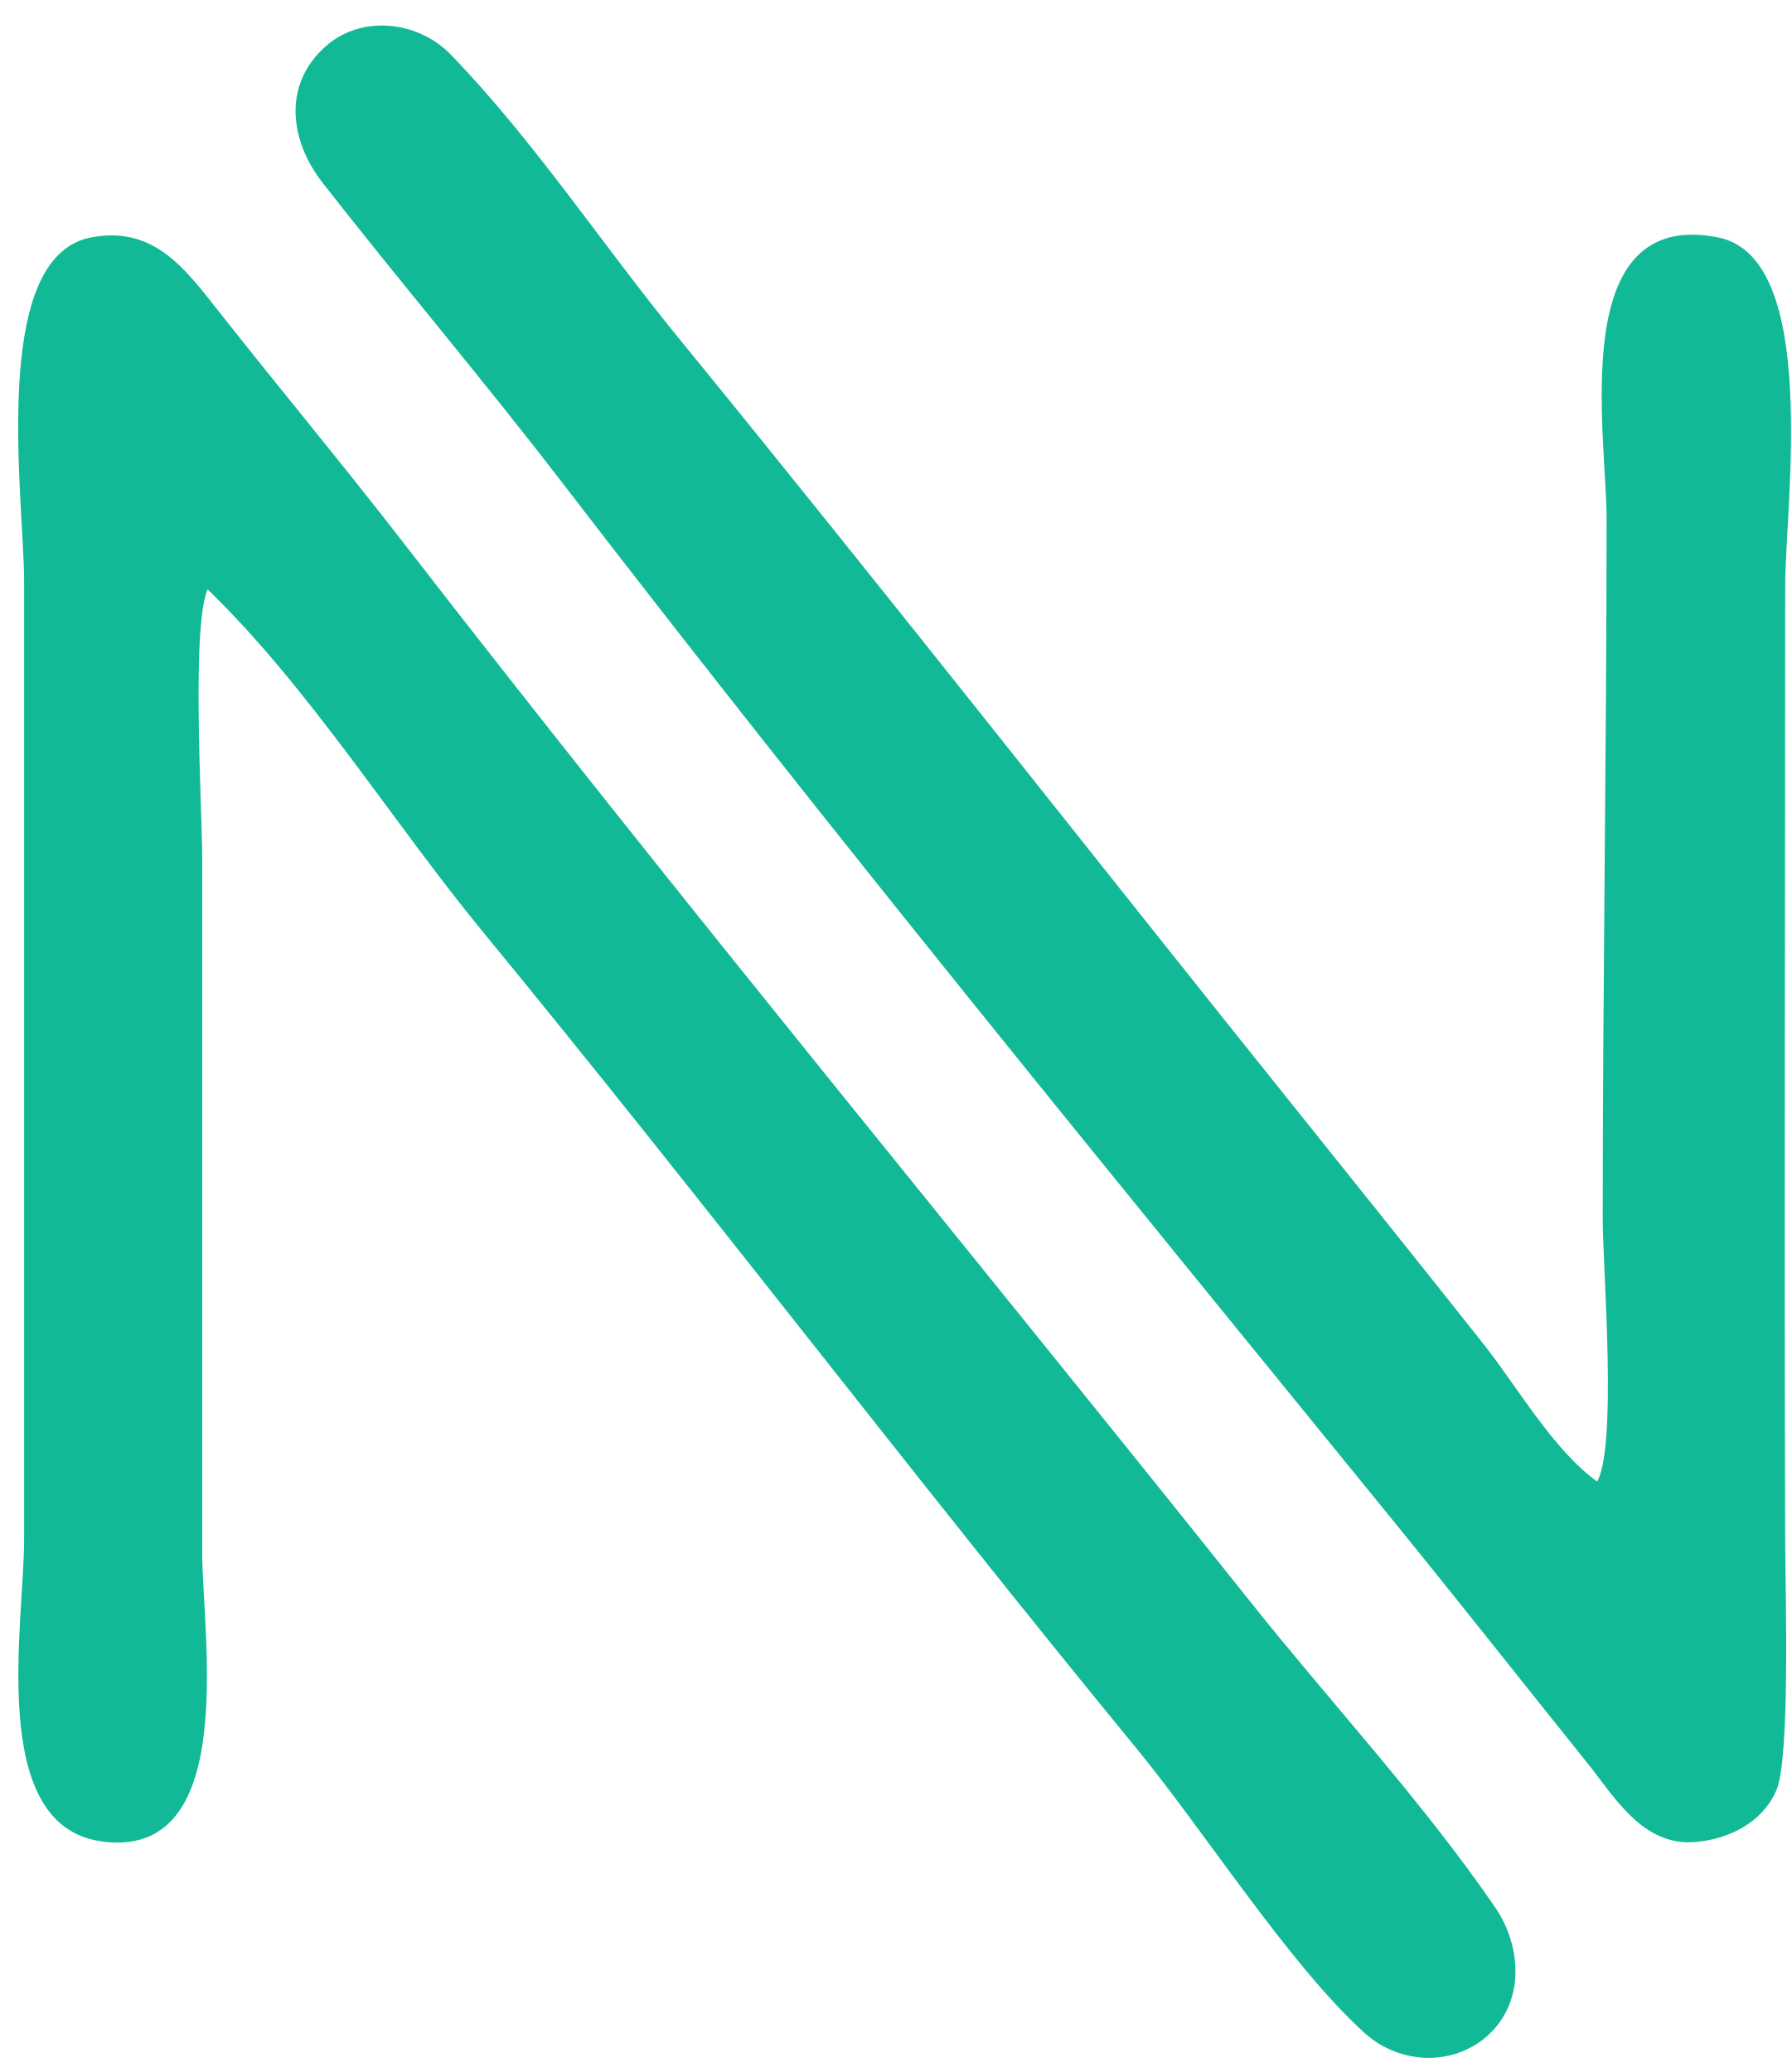
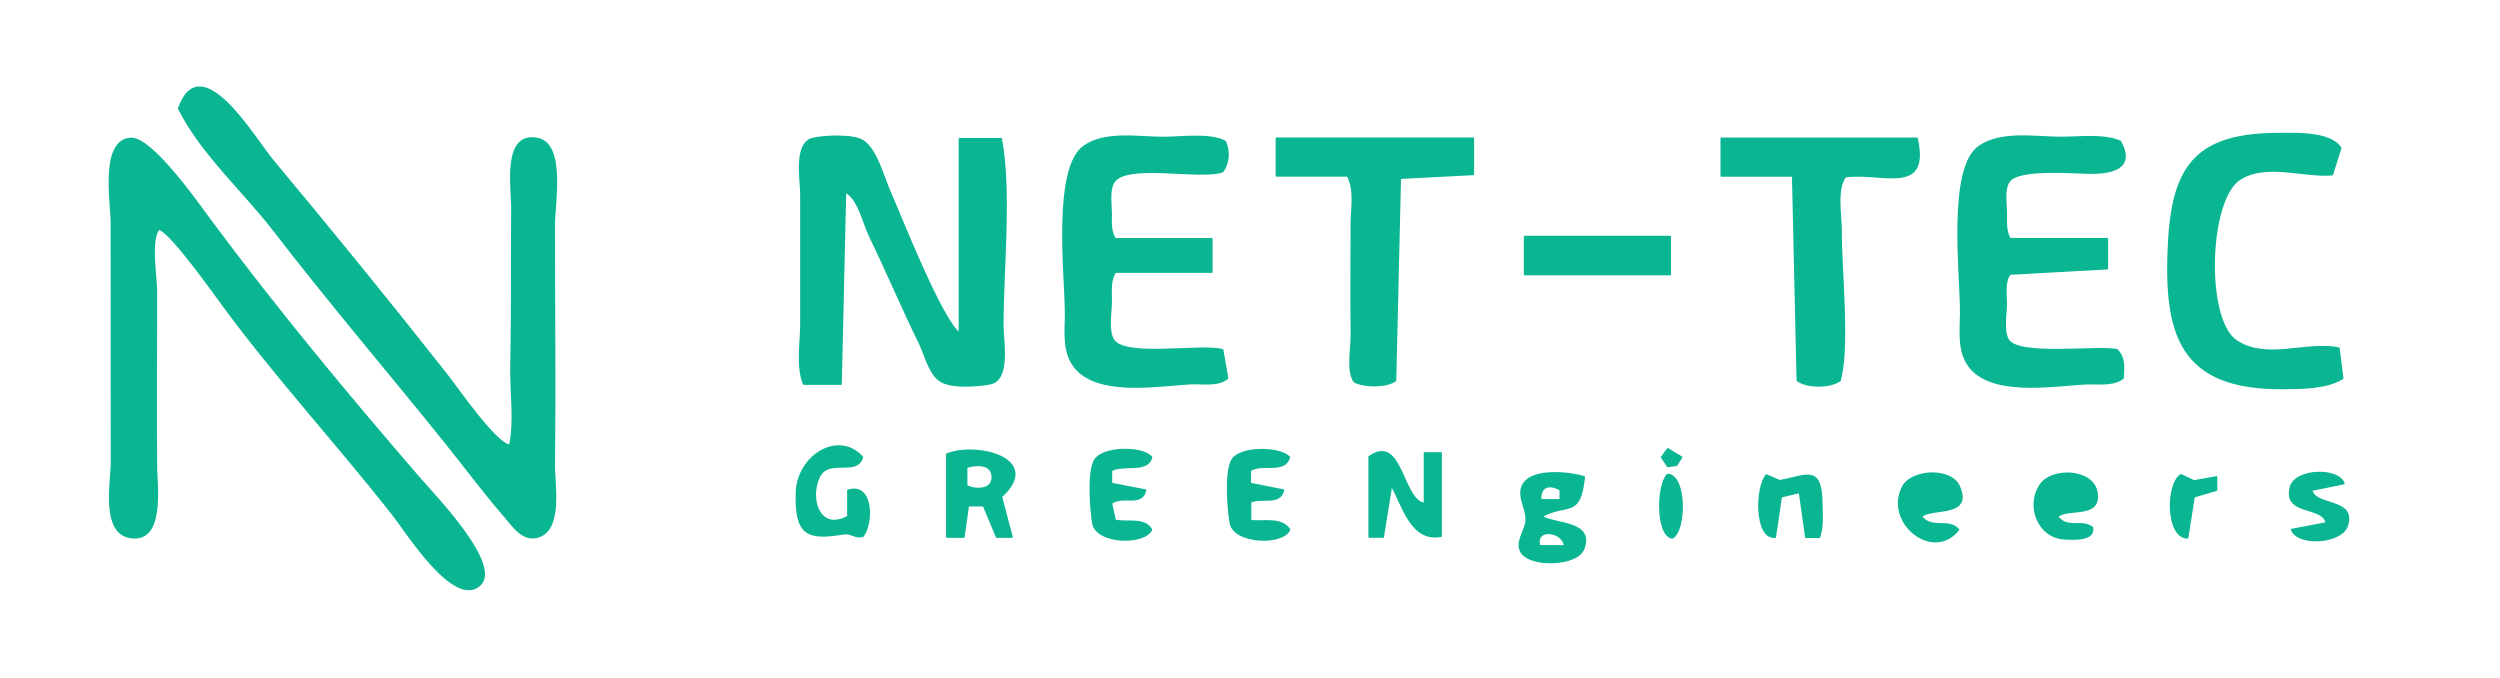
- <svg xmlns="http://www.w3.org/2000/svg" viewBox="0 0 134 155" width="134" height="155">
-   <path d="M119.5 111.01C121.16 108.63 120.01 94.82 120.01 91.17C120.01 73.75 120.3 56.28 120.3 38.83C120.3 32.42 117.29 15.62 128.52 17.89C136.01 19.41 133.41 37.86 133.41 43.83C133.41 67.72 133.33 91.61 133.41 115.5C133.42 118.89 133.8 131.52 132.75 133.9C131.72 136.26 129.27 137.45 126.83 137.67C122.93 138.01 120.87 134.34 118.78 131.74C114.07 125.88 109.43 119.98 104.69 114.15C83.6 88.22 62.37 62.34 42 35.83C36.22 28.31 30.07 21.07 24.23 13.6C21.83 10.52 21.25 6.41 24.42 3.58C27.09 1.19 31.26 1.71 33.65 4.19C39.83 10.59 44.95 18.36 50.57 25.25C66.52 44.78 82.08 64.67 97.85 84.31C102.19 89.73 106.55 95.17 110.87 100.62C113.46 103.89 116.11 108.61 119.5 111.01ZM15.5 43.88C14.13 46.24 15 60.52 15 64.17C15 81.5 15 98.83 15 116.17C15 122.14 17.83 139.18 7.51 137.61C-0.81 136.35 1.93 121.34 1.93 115.17C1.93 91.28 1.93 67.39 1.93 43.5C1.93 37.53 -0.7 19.35 6.81 17.89C11.39 17 13.69 20.1 16.2 23.29C20.86 29.2 25.66 34.96 30.26 40.91C50.92 67.6 72.48 93.62 93.51 120C99.51 127.53 106.3 134.82 111.74 142.76C113.61 145.48 113.95 149.45 111.44 151.95C108.89 154.5 104.78 154.36 102.17 152C96.56 146.93 90.18 136.89 85.12 130.73C68.55 110.55 52.76 89.76 36.21 69.62C29.35 61.27 23.26 51.38 15.5 43.88Z" fill="#11b996" fill-rule="evenodd" stroke="#11b996" stroke-width="0.25" stroke-linejoin="round" />
+ <svg xmlns="http://www.w3.org/2000/svg" viewBox="0 0 380 103" width="380" height="103">
+   <path d="M77.5 67.69C78.29 63.96 77.6 59.66 77.68 55.83C77.85 47.72 77.75 39.61 77.82 31.5C77.84 28.58 76.37 19.91 81.78 21.09C85.91 21.99 84.23 31.14 84.23 34.17C84.23 46.27 84.39 58.39 84.23 70.5C84.19 73.52 85.6 80.86 81.49 81.67C79.37 82.08 78.04 80.02 76.85 78.65C73.65 74.96 70.71 71 67.65 67.19C59.05 56.48 50.08 46 41.71 35.12C37.03 29.04 30.63 23.38 27.17 16.5C30.5 7.02 38.7 21.09 41.45 24.38C50.4 35.1 59.26 45.98 67.89 56.94C69.53 59.01 75.38 67.55 77.5 67.69ZM355.79 22.5C355.36 23.85 354.93 25.19 354.5 26.54C350.18 26.94 344.45 24.65 340.42 27.25C335.6 30.38 335.07 48.71 339.97 51.86C344.59 54.84 350.55 51.93 355.5 52.91C355.69 54.44 355.89 55.97 356.08 57.5C353.76 59.01 349.86 59.02 347.17 59.04C331.34 59.2 328.85 50.91 329.67 36.5C330.34 24.82 334.28 20.4 346.17 20.32C348.88 20.31 354.2 20.04 355.79 22.5ZM24.17 34.81C22.77 36.26 23.75 42.08 23.76 44.17C23.78 53.17 23.67 62.17 23.77 71.17C23.81 73.99 24.97 82.47 19.84 81.69C15.37 81 16.96 73.26 16.96 70.17C16.94 58.06 16.94 45.94 16.94 33.83C16.94 30.86 15.25 21.4 19.83 21.05C23.05 20.81 30.1 30.97 32.14 33.71C42.04 47.05 52.94 60.17 63.79 72.72C66.16 75.46 76.43 86.04 72.84 89.01C68.91 92.25 61.92 81.02 59.68 78.16C51.4 67.63 42.24 57.66 34.27 46.91C32.63 44.7 26.11 35.42 24.17 34.81ZM145.84 50.69C145.84 40.83 145.84 30.96 145.84 21.09C147.95 21.09 150.06 21.09 152.17 21.09C153.69 29.03 152.41 41.11 152.42 49.5C152.42 51.82 153.57 57.74 150.49 58.32C148.56 58.68 144.39 59.03 142.75 57.77C141.19 56.57 140.58 53.82 139.74 52.1C137.13 46.78 134.82 41.29 132.22 35.93C131.25 33.94 130.5 30.17 128.5 29.17C128.28 38.9 128.06 48.64 127.83 58.37C125.94 58.37 124.06 58.37 122.17 58.37C121.08 55.76 121.75 51.99 121.75 49.17C121.75 42.61 121.76 36.06 121.75 29.5C121.75 27.4 120.68 21.76 123.53 21.07C125.23 20.66 129.6 20.46 131.11 21.37C133.21 22.66 134.25 26.84 135.19 28.98C137.09 33.31 142.96 48.31 145.84 50.69ZM186.21 21.5C186.91 22.88 186.78 24.84 185.83 26.07C182.5 27.33 171 24.62 169.24 27.76C168.52 29.06 168.89 31.07 168.89 32.5C168.89 33.93 168.74 35.06 169.5 36.31C174.4 36.31 179.3 36.31 184.19 36.31C184.19 37.99 184.19 39.67 184.19 41.35C179.3 41.35 174.4 41.35 169.5 41.35C168.68 42.79 168.9 44.21 168.89 45.83C168.89 47.46 168.36 50.17 169.21 51.62C170.88 54.47 182.48 52.27 185.83 53.18C186.08 54.62 186.33 56.06 186.58 57.5C185.03 58.73 182.72 58.2 180.83 58.31C175.92 58.59 166.57 60.24 163.22 55.61C161.52 53.26 161.99 50.23 161.98 47.5C161.95 41.85 160.06 25.62 164.75 22.26C167.98 19.94 173.08 20.92 176.83 20.91C179.47 20.91 183.88 20.26 186.21 21.5ZM223.94 21.02C223.94 22.85 223.94 24.67 223.94 26.5C220.24 26.69 216.53 26.89 212.83 27.08C212.59 37.33 212.35 47.58 212.11 57.83C210.81 58.85 207.26 58.82 205.83 58C204.72 56.29 205.45 52.86 205.42 50.83C205.34 45.28 205.41 39.72 205.41 34.17C205.41 31.8 206.02 28.83 204.83 26.73C201.23 26.73 197.62 26.73 194.02 26.73C194.02 24.83 194.02 22.93 194.02 21.02C203.99 21.02 213.96 21.02 223.94 21.02ZM291.38 21.03C293.32 29.72 286.16 26.12 280.5 26.84C279.04 28.72 279.85 32.84 279.84 35.17C279.81 41.06 281.1 52.65 279.68 57.83C278.16 58.92 274.7 58.93 273.2 57.83C272.96 47.47 272.73 37.1 272.5 26.74C268.88 26.74 265.26 26.74 261.64 26.74C261.64 24.84 261.64 22.93 261.64 21.03C271.56 21.03 281.47 21.03 291.38 21.03ZM322.29 21.5C324.57 25.64 320.9 26.31 317.83 26.31C315.33 26.31 306.83 25.5 305.39 27.56C304.52 28.8 304.96 31.07 304.95 32.5C304.95 33.89 304.83 35.05 305.5 36.29C310.44 36.29 315.37 36.29 320.31 36.29C320.31 37.8 320.31 39.32 320.31 40.83C315.37 41.11 310.44 41.38 305.5 41.65C304.6 42.92 304.95 44.66 304.94 46.17C304.93 47.67 304.45 50.28 305.22 51.62C306.71 54.25 318.54 52.56 321.77 53.17C322.96 54.33 322.81 55.94 322.69 57.5C321.07 58.67 318.75 58.22 316.83 58.33C311.92 58.6 302.58 60.22 299.25 55.58C297.58 53.23 298.03 50.21 298.04 47.5C298.06 41.8 296.07 25.63 300.8 22.29C304.12 19.95 309.31 20.88 313.17 20.9C315.89 20.92 319.78 20.39 322.29 21.5ZM253.87 35.96C253.87 37.89 253.87 39.81 253.87 41.73C246.5 41.73 239.12 41.73 231.74 41.73C231.74 39.81 231.74 37.89 231.74 35.96C239.12 35.96 246.5 35.96 253.87 35.96ZM131.09 69.5C130.17 72.44 125.86 69.45 124.46 72.59C122.9 76.1 124.73 80.87 128.89 78.5C128.89 77.18 128.89 75.86 128.89 74.55C132.65 73.33 132.71 79.43 131.17 81.49C130.02 81.86 129.39 80.93 128.25 81.12C122.82 82.01 120.86 81.43 121.07 74.83C121.25 69.33 127.4 65.41 131.09 69.5ZM152.2 75.5C152.74 77.54 153.28 79.59 153.82 81.63C153.05 81.63 152.27 81.63 151.5 81.63C150.83 80.04 150.17 78.45 149.5 76.86C148.72 76.86 147.94 76.86 147.17 76.86C146.94 78.45 146.72 80.04 146.5 81.63C145.64 81.63 144.78 81.63 143.93 81.63C143.93 77.43 143.93 73.24 143.93 69.04C148.43 67.2 158.55 69.72 152.2 75.5ZM253.5 68.23C254.2 68.65 254.9 69.08 255.61 69.5C255.35 69.9 255.09 70.31 254.83 70.71C254.39 70.77 253.94 70.83 253.5 70.89C253.19 70.43 252.87 69.96 252.56 69.5C252.87 69.08 253.19 68.65 253.5 68.23ZM175.03 69.5C174.43 71.89 170.83 70.48 168.93 71.5C168.93 72.17 168.93 72.83 168.93 73.5C170.66 73.83 172.38 74.17 174.11 74.5C173.6 77.06 170.63 75.17 168.92 76.5C169.11 77.37 169.31 78.24 169.5 79.1C171.35 79.5 173.94 78.67 175.02 80.5C173.94 82.83 166.57 82.63 166.11 79.46C165.78 77.21 165.38 72.21 166.3 70.14C167.31 67.86 173.69 67.85 175.03 69.5ZM195.97 69.5C195.27 72.02 191.89 70.3 190.03 71.5C190.03 72.17 190.03 72.83 190.03 73.5C191.71 73.83 193.4 74.17 195.08 74.5C194.57 76.78 191.87 75.54 190.08 76.28C190.08 77.24 190.08 78.2 190.08 79.16C192.03 79.37 194.81 78.64 196.01 80.5C195.01 82.88 187.53 82.57 187.02 79.49C186.65 77.29 186.23 72.05 187.21 70.04C188.29 67.82 194.62 67.96 195.97 69.5ZM216.53 76.54C216.53 73.98 216.53 71.42 216.53 68.86C217.37 68.86 218.2 68.86 219.04 68.86C219.04 73.07 219.04 77.29 219.04 81.5C214.55 82.3 213.32 77.09 211.5 73.77C211.08 76.39 210.66 79 210.24 81.62C209.53 81.62 208.83 81.62 208.12 81.62C208.12 77.56 208.12 73.5 208.12 69.44C213.1 65.84 213.1 76.1 216.53 76.54ZM146.92 73.83C148.17 74.53 150.88 74.58 150.84 72.5C150.8 70.38 148.31 70.59 146.92 71C146.92 71.94 146.92 72.89 146.92 73.83ZM240.8 72.5C240.17 78.81 238.23 76.36 234.33 78.5C236.29 79.76 242.37 79.21 240.69 83.45C239.67 86.02 232.59 86.16 231.24 83.94C230.31 82.41 231.87 80.71 231.98 79.17C232.1 77.49 231 76.09 231.23 74.5C231.75 71.01 238.56 71.77 240.8 72.5ZM253.5 72.12C256.34 72.29 256.22 80.81 254.17 81.76C251.72 81.31 251.88 73.62 253.5 72.12ZM276.54 81.66C275.86 81.66 275.18 81.66 274.5 81.66C274.18 79.39 273.85 77.11 273.53 74.83C272.6 75.06 271.67 75.28 270.74 75.5C270.43 77.55 270.13 79.59 269.83 81.64C266.69 81.92 266.92 73.95 268.5 72.21C269.17 72.5 269.83 72.79 270.5 73.08C274.59 72.36 276.83 70.59 276.91 76.5C276.93 78.27 277.12 79.98 276.54 81.66ZM292.04 78.5C293.64 80.59 296.12 78.76 297.69 80.5C293.89 85.4 286.44 79.47 289.2 74.03C290.54 71.39 296.59 71.08 297.82 73.99C299.78 78.63 293.68 77.06 292.04 78.5ZM312.74 78.5C314.23 80.53 316.31 78.92 318.04 80.17C318.45 82.18 315.12 81.94 313.83 81.89C309.9 81.72 307.91 76.94 310.16 73.66C311.91 71.1 318.15 71.33 318.72 74.84C319.37 78.83 314.38 77.1 312.74 78.5ZM336.9 72.5C336.9 73.17 336.9 73.83 336.9 74.5C335.77 74.83 334.63 75.17 333.5 75.5C333.16 77.58 332.83 79.67 332.5 81.75C329.23 81.7 329.31 73.55 331.5 72.18C332.17 72.49 332.83 72.8 333.5 73.11C334.63 72.91 335.77 72.7 336.9 72.5ZM356.27 73.5C354.63 73.83 352.99 74.17 351.35 74.5C351.93 77.06 358.15 75.75 356.77 79.91C355.88 82.6 349.25 82.98 348.33 80.5C350.08 80.17 351.84 79.83 353.59 79.5C353.18 76.77 347 78.37 348.17 74.01C348.91 71.29 355.48 71.11 356.27 73.5ZM237.17 74.45C235.43 73.43 234.04 73.99 234.17 75.98C235.17 75.98 236.17 75.98 237.17 75.98C237.17 75.47 237.17 74.96 237.17 74.45ZM237.83 82.98C237.56 80.65 233.18 80.18 234.02 82.98C235.29 82.98 236.56 82.98 237.83 82.98Z" fill="#0ab592" fill-rule="evenodd" stroke="#0ab592" stroke-width="0.25" stroke-linejoin="round" />
</svg>
